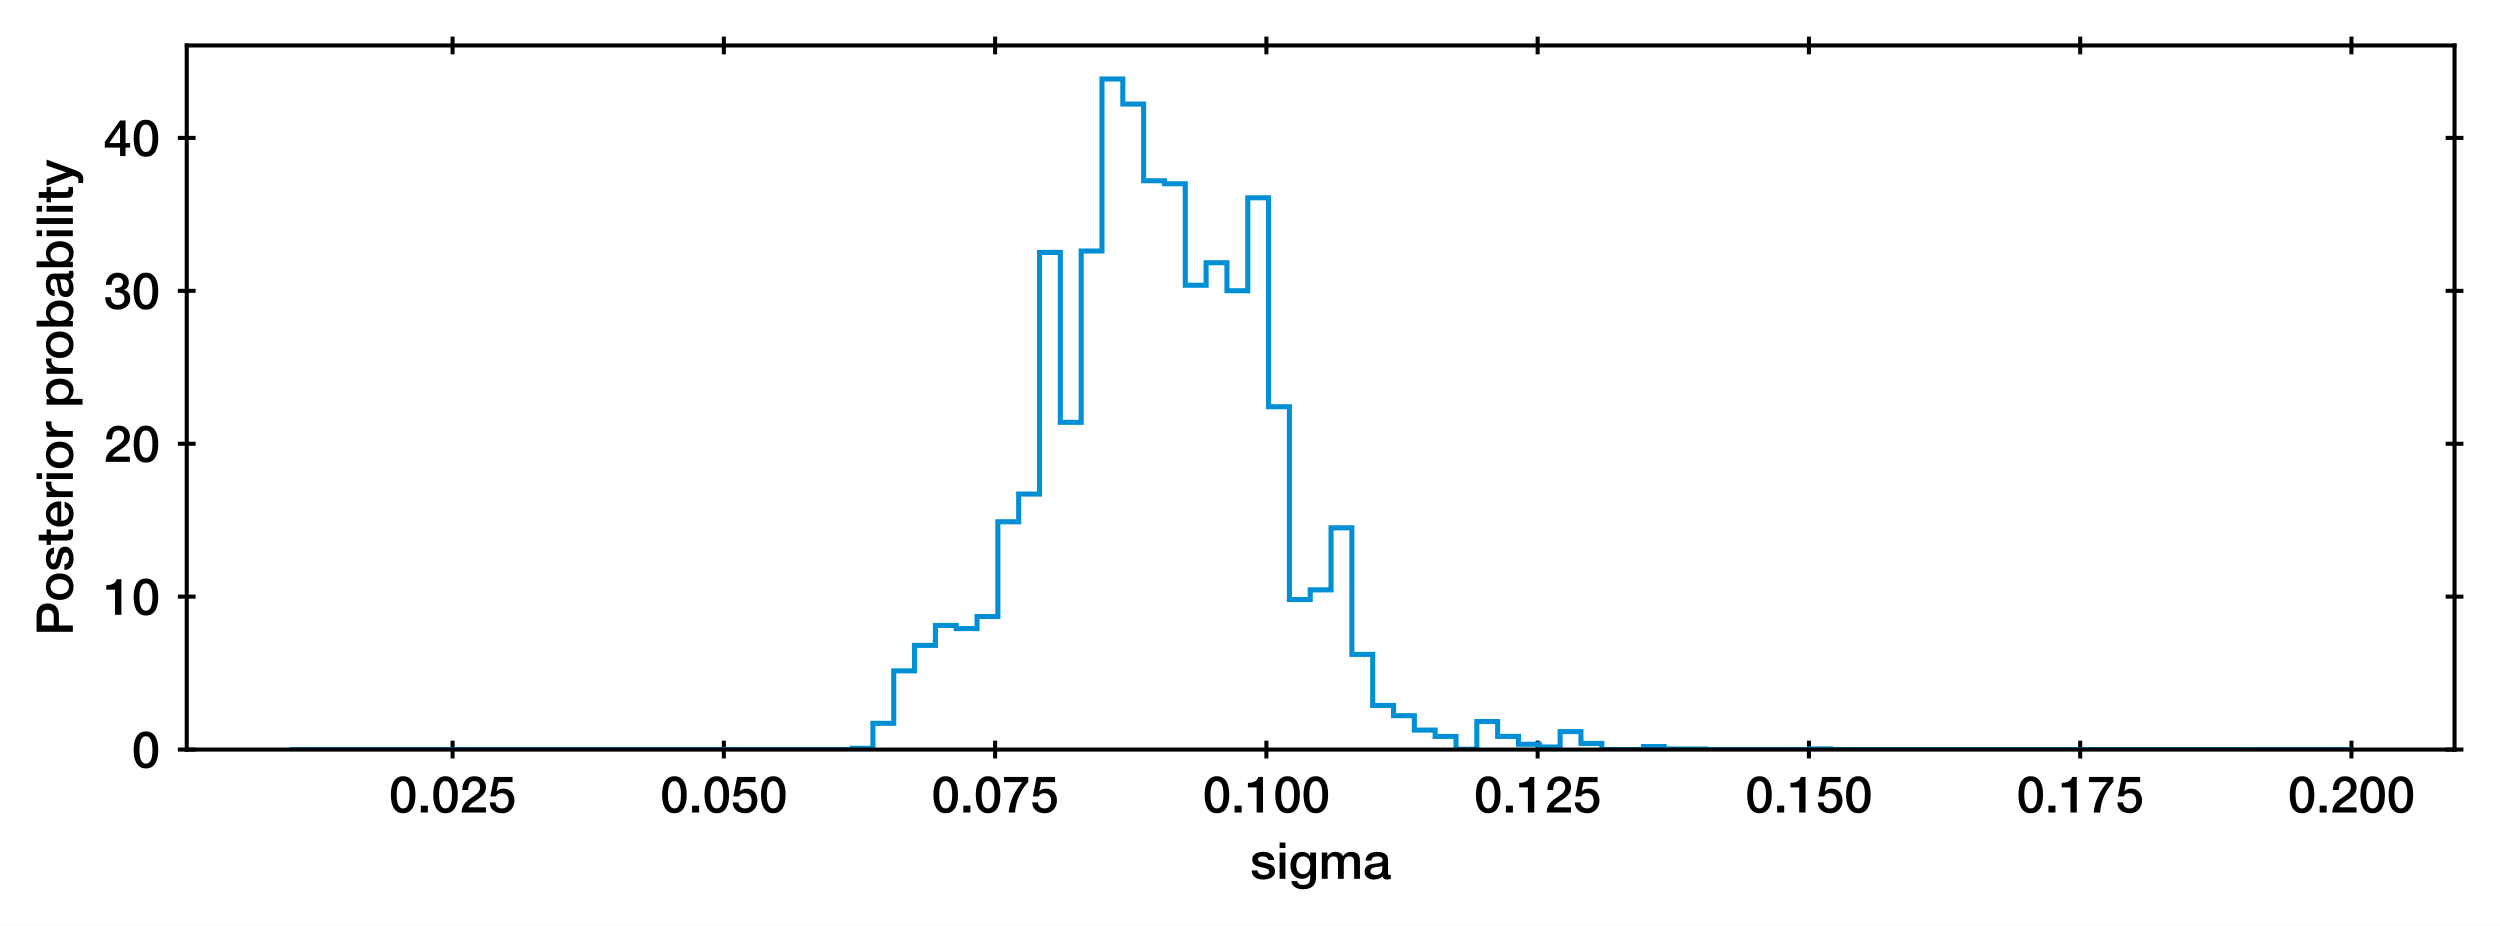
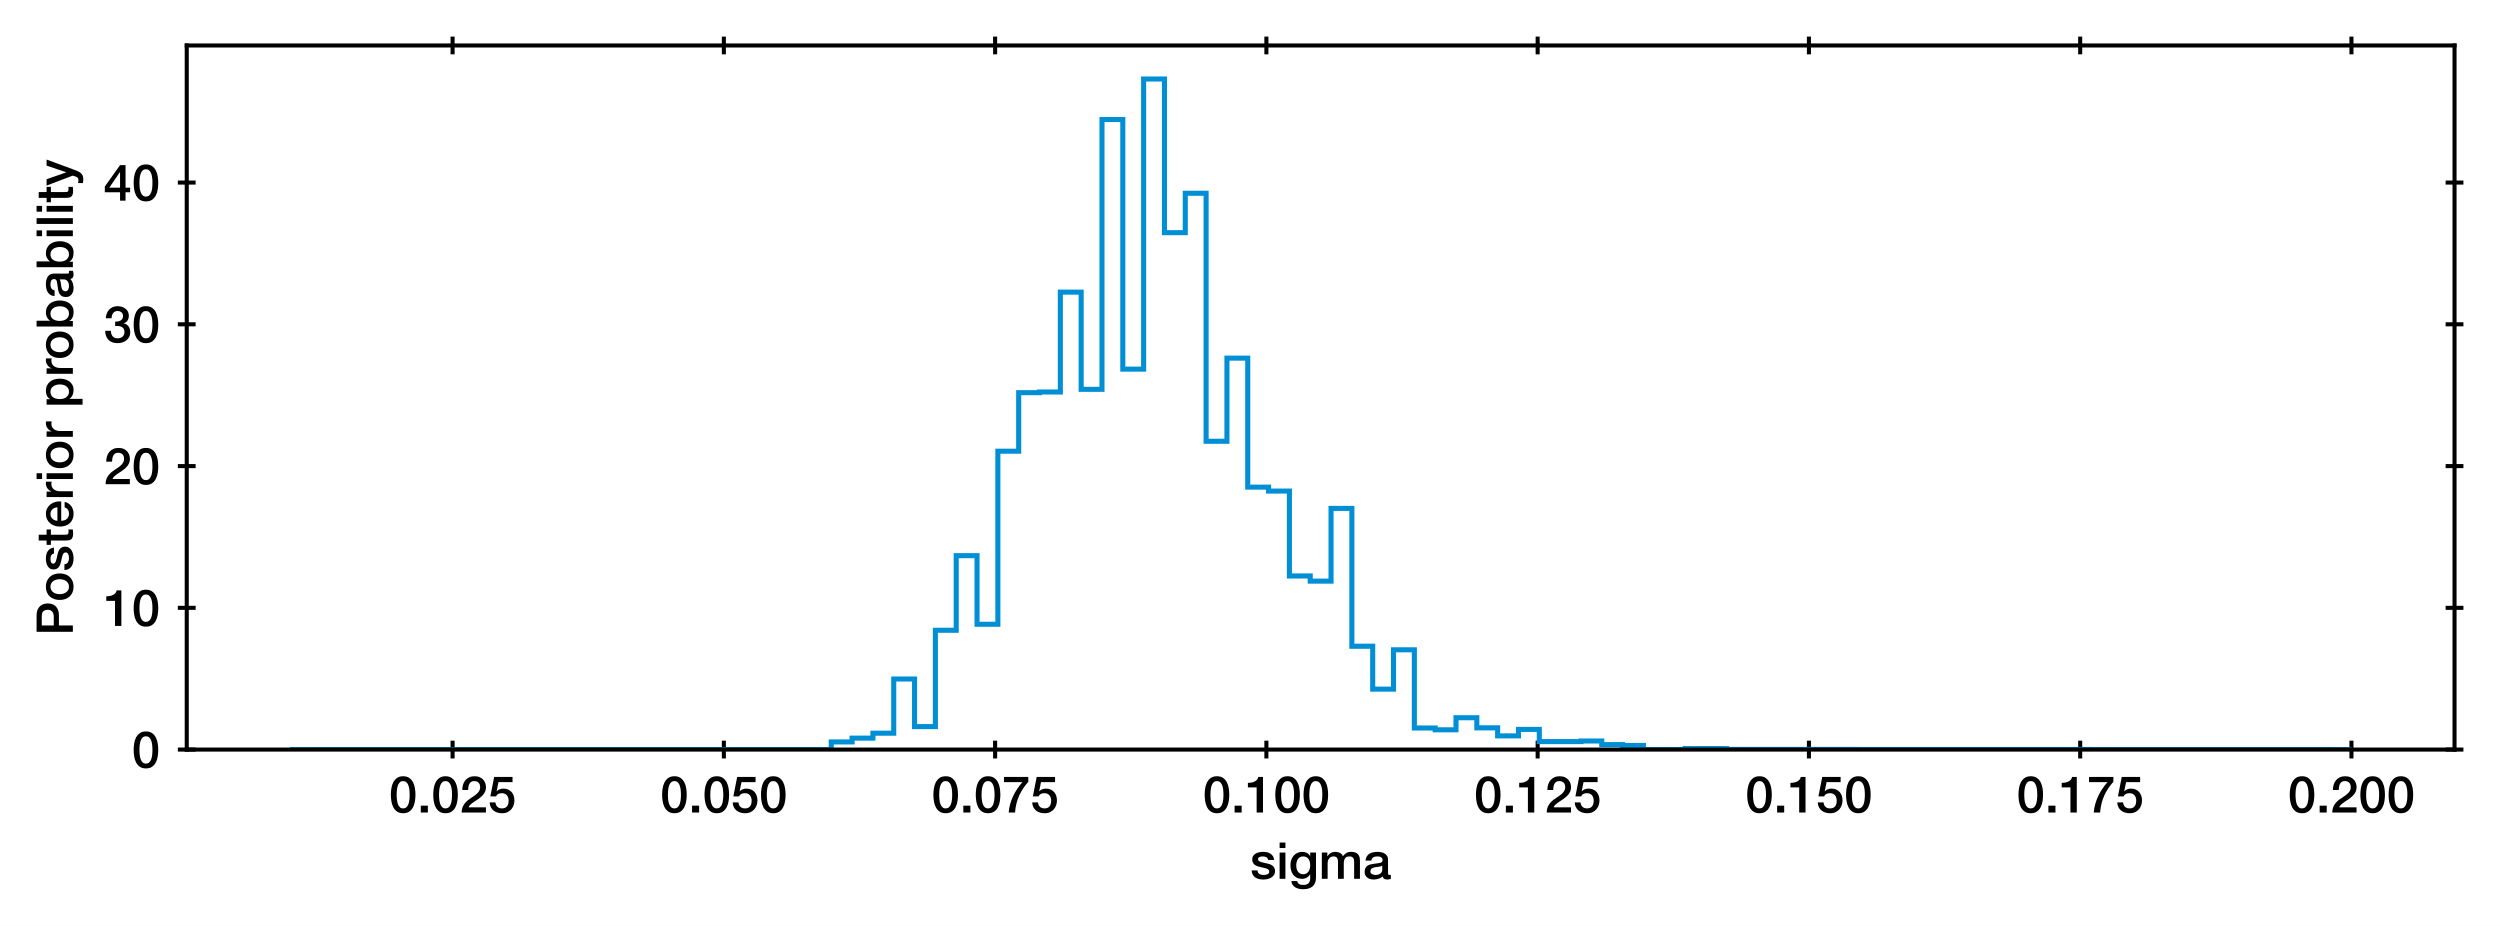
<svg xmlns="http://www.w3.org/2000/svg" xmlns:xlink="http://www.w3.org/1999/xlink" width="492.109pt" height="182.241pt" viewBox="0 0 492.109 182.241" version="1.1">
  <defs>
    <style type="text/css">*{stroke-linejoin: round; stroke-linecap: butt}</style>
  </defs>
  <g id="figure_1">
    <g id="patch_1">
      <path d="M 0 182.241  L 492.109 182.241  L 492.109 0  L 0 0  z " style="fill: #ffffff" />
    </g>
    <g id="axes_1">
      <g id="patch_2">
        <path d="M 36.759 147.55  L 483.159 147.55  L 483.159 8.95  L 36.759 8.95  z " style="fill: #ffffff" />
      </g>
      <g id="matplotlib.axis_1">
        <g id="xtick_1">
          <g id="line2d_1">
            <defs>
-               <path id="m9b5b42a905" d="M 0 1.75  L 0 -1.75  " style="stroke: #000000; stroke-width: 0.8" />
+               <path id="m7cb9c43f0b" d="M 0 1.75  L 0 -1.75  " style="stroke: #000000; stroke-width: 0.8" />
            </defs>
            <g>
-               <use xlink:href="#m9b5b42a905" x="89.089" y="147.55" style="stroke: #000000; stroke-width: 0.8" />
+               <use xlink:href="#m7cb9c43f0b" x="89.089" y="147.55" style="stroke: #000000; stroke-width: 0.8" />
            </g>
          </g>
          <g id="line2d_2">
            <g>
-               <use xlink:href="#m9b5b42a905" x="89.089" y="8.95" style="stroke: #000000; stroke-width: 0.8" />
+               <use xlink:href="#m7cb9c43f0b" x="89.089" y="8.95" style="stroke: #000000; stroke-width: 0.8" />
            </g>
          </g>
          <g id="text_1">
            <g transform="translate(76.57997 159.9406) scale(0.1 -0.1)">
              <defs>
                <path id="HelveticaNeue-Medium-30" d="M 1779 4570  Q 2259 4570 2563 4349  Q 2867 4128 3036 3785  Q 3206 3443 3267 3033  Q 3328 2624 3328 2240  Q 3328 1856 3267 1446  Q 3206 1037 3036 694  Q 2867 352 2563 131  Q 2259 -90 1779 -90  Q 1299 -90 995 131  Q 691 352 521 694  Q 352 1037 291 1446  Q 230 1856 230 2240  Q 230 2624 291 3033  Q 352 3443 521 3785  Q 691 4128 995 4349  Q 1299 4570 1779 4570  z M 1779 518  Q 2016 518 2176 656  Q 2336 794 2429 1027  Q 2522 1261 2560 1574  Q 2598 1888 2598 2240  Q 2598 2592 2560 2902  Q 2522 3213 2429 3449  Q 2336 3686 2176 3824  Q 2016 3962 1779 3962  Q 1536 3962 1379 3824  Q 1222 3686 1129 3449  Q 1037 3213 998 2902  Q 960 2592 960 2240  Q 960 1888 998 1574  Q 1037 1261 1129 1027  Q 1222 794 1379 656  Q 1536 518 1779 518  z " transform="scale(0.015625)" />
                <path id="HelveticaNeue-Medium-2e" d="M 442 864  L 1331 864  L 1331 0  L 442 0  L 442 864  z " transform="scale(0.015625)" />
                <path id="HelveticaNeue-Medium-32" d="M 3309 0  L 250 0  Q 256 557 518 973  Q 781 1389 1235 1696  Q 1453 1856 1689 2006  Q 1926 2157 2124 2329  Q 2323 2502 2451 2704  Q 2579 2906 2586 3168  Q 2586 3290 2557 3427  Q 2528 3565 2445 3683  Q 2362 3802 2214 3882  Q 2067 3962 1830 3962  Q 1613 3962 1469 3875  Q 1325 3789 1238 3638  Q 1152 3488 1110 3283  Q 1069 3078 1062 2842  L 333 2842  Q 333 3213 432 3529  Q 531 3846 729 4076  Q 928 4307 1213 4438  Q 1498 4570 1875 4570  Q 2285 4570 2560 4435  Q 2835 4301 3004 4096  Q 3174 3891 3244 3651  Q 3315 3411 3315 3194  Q 3315 2925 3232 2707  Q 3149 2490 3008 2307  Q 2867 2125 2688 1971  Q 2509 1818 2317 1683  Q 2125 1549 1933 1427  Q 1741 1306 1577 1184  Q 1414 1062 1292 931  Q 1171 800 1126 653  L 3309 653  L 3309 0  z " transform="scale(0.015625)" />
                <path id="HelveticaNeue-Medium-35" d="M 787 4480  L 3104 4480  L 3104 3827  L 1331 3827  L 1101 2688  L 1114 2675  Q 1261 2842 1488 2928  Q 1715 3014 1939 3014  Q 2272 3014 2534 2902  Q 2797 2790 2976 2588  Q 3155 2387 3248 2112  Q 3341 1837 3341 1517  Q 3341 1248 3254 963  Q 3168 678 2979 444  Q 2790 211 2496 60  Q 2202 -90 1792 -90  Q 1466 -90 1187 -3  Q 909 83 697 256  Q 486 429 361 681  Q 237 934 224 1274  L 954 1274  Q 986 909 1203 713  Q 1421 518 1779 518  Q 2010 518 2170 595  Q 2330 672 2429 806  Q 2528 941 2569 1120  Q 2611 1299 2611 1504  Q 2611 1690 2560 1859  Q 2509 2029 2406 2157  Q 2304 2285 2141 2361  Q 1978 2438 1760 2438  Q 1530 2438 1328 2352  Q 1126 2266 1037 2029  L 307 2029  L 787 4480  z " transform="scale(0.015625)" />
              </defs>
              <use xlink:href="#HelveticaNeue-Medium-30" />
              <use xlink:href="#HelveticaNeue-Medium-2e" x="55.6" />
              <use xlink:href="#HelveticaNeue-Medium-30" x="83.4" />
              <use xlink:href="#HelveticaNeue-Medium-32" x="139" />
              <use xlink:href="#HelveticaNeue-Medium-35" x="194.6" />
            </g>
          </g>
        </g>
        <g id="xtick_2">
          <g id="line2d_3">
            <g>
-               <use xlink:href="#m9b5b42a905" x="142.486" y="147.55" style="stroke: #000000; stroke-width: 0.8" />
+               <use xlink:href="#m7cb9c43f0b" x="142.486" y="147.55" style="stroke: #000000; stroke-width: 0.8" />
            </g>
          </g>
          <g id="line2d_4">
            <g>
-               <use xlink:href="#m9b5b42a905" x="142.486" y="8.95" style="stroke: #000000; stroke-width: 0.8" />
+               <use xlink:href="#m7cb9c43f0b" x="142.486" y="8.95" style="stroke: #000000; stroke-width: 0.8" />
            </g>
          </g>
          <g id="text_2">
            <g transform="translate(129.9771 159.9406) scale(0.1 -0.1)">
              <use xlink:href="#HelveticaNeue-Medium-30" />
              <use xlink:href="#HelveticaNeue-Medium-2e" x="55.6" />
              <use xlink:href="#HelveticaNeue-Medium-30" x="83.4" />
              <use xlink:href="#HelveticaNeue-Medium-35" x="139" />
              <use xlink:href="#HelveticaNeue-Medium-30" x="194.6" />
            </g>
          </g>
        </g>
        <g id="xtick_3">
          <g id="line2d_5">
            <g>
-               <use xlink:href="#m9b5b42a905" x="195.883" y="147.55" style="stroke: #000000; stroke-width: 0.8" />
+               <use xlink:href="#m7cb9c43f0b" x="195.883" y="147.55" style="stroke: #000000; stroke-width: 0.8" />
            </g>
          </g>
          <g id="line2d_6">
            <g>
-               <use xlink:href="#m9b5b42a905" x="195.883" y="8.95" style="stroke: #000000; stroke-width: 0.8" />
+               <use xlink:href="#m7cb9c43f0b" x="195.883" y="8.95" style="stroke: #000000; stroke-width: 0.8" />
            </g>
          </g>
          <g id="text_3">
            <g transform="translate(183.3742 159.9406) scale(0.1 -0.1)">
              <defs>
                <path id="HelveticaNeue-Medium-37" d="M 224 4480  L 3290 4480  L 3290 3872  Q 2938 3475 2650 3049  Q 2362 2624 2147 2147  Q 1933 1670 1798 1139  Q 1664 608 1619 0  L 819 0  Q 858 531 1002 1049  Q 1146 1568 1373 2054  Q 1600 2541 1901 2989  Q 2202 3437 2547 3827  L 224 3827  L 224 4480  z " transform="scale(0.015625)" />
              </defs>
              <use xlink:href="#HelveticaNeue-Medium-30" />
              <use xlink:href="#HelveticaNeue-Medium-2e" x="55.6" />
              <use xlink:href="#HelveticaNeue-Medium-30" x="83.4" />
              <use xlink:href="#HelveticaNeue-Medium-37" x="139" />
              <use xlink:href="#HelveticaNeue-Medium-35" x="194.6" />
            </g>
          </g>
        </g>
        <g id="xtick_4">
          <g id="line2d_7">
            <g>
-               <use xlink:href="#m9b5b42a905" x="249.28" y="147.55" style="stroke: #000000; stroke-width: 0.8" />
+               <use xlink:href="#m7cb9c43f0b" x="249.28" y="147.55" style="stroke: #000000; stroke-width: 0.8" />
            </g>
          </g>
          <g id="line2d_8">
            <g>
-               <use xlink:href="#m9b5b42a905" x="249.28" y="8.95" style="stroke: #000000; stroke-width: 0.8" />
+               <use xlink:href="#m7cb9c43f0b" x="249.28" y="8.95" style="stroke: #000000; stroke-width: 0.8" />
            </g>
          </g>
          <g id="text_4">
            <g transform="translate(236.7714 159.9406) scale(0.1 -0.1)">
              <defs>
                <path id="HelveticaNeue-Medium-31" d="M 339 3738  Q 570 3738 787 3776  Q 1005 3814 1181 3904  Q 1357 3994 1481 4134  Q 1606 4275 1645 4480  L 2240 4480  L 2240 0  L 1440 0  L 1440 3162  L 339 3162  L 339 3738  z " transform="scale(0.015625)" />
              </defs>
              <use xlink:href="#HelveticaNeue-Medium-30" />
              <use xlink:href="#HelveticaNeue-Medium-2e" x="55.6" />
              <use xlink:href="#HelveticaNeue-Medium-31" x="83.4" />
              <use xlink:href="#HelveticaNeue-Medium-30" x="139" />
              <use xlink:href="#HelveticaNeue-Medium-30" x="194.6" />
            </g>
          </g>
        </g>
        <g id="xtick_5">
          <g id="line2d_9">
            <g>
-               <use xlink:href="#m9b5b42a905" x="302.677" y="147.55" style="stroke: #000000; stroke-width: 0.8" />
+               <use xlink:href="#m7cb9c43f0b" x="302.677" y="147.55" style="stroke: #000000; stroke-width: 0.8" />
            </g>
          </g>
          <g id="line2d_10">
            <g>
-               <use xlink:href="#m9b5b42a905" x="302.677" y="8.95" style="stroke: #000000; stroke-width: 0.8" />
+               <use xlink:href="#m7cb9c43f0b" x="302.677" y="8.95" style="stroke: #000000; stroke-width: 0.8" />
            </g>
          </g>
          <g id="text_5">
            <g transform="translate(290.1685 159.9406) scale(0.1 -0.1)">
              <use xlink:href="#HelveticaNeue-Medium-30" />
              <use xlink:href="#HelveticaNeue-Medium-2e" x="55.6" />
              <use xlink:href="#HelveticaNeue-Medium-31" x="83.4" />
              <use xlink:href="#HelveticaNeue-Medium-32" x="139" />
              <use xlink:href="#HelveticaNeue-Medium-35" x="194.6" />
            </g>
          </g>
        </g>
        <g id="xtick_6">
          <g id="line2d_11">
            <g>
-               <use xlink:href="#m9b5b42a905" x="356.074" y="147.55" style="stroke: #000000; stroke-width: 0.8" />
+               <use xlink:href="#m7cb9c43f0b" x="356.074" y="147.55" style="stroke: #000000; stroke-width: 0.8" />
            </g>
          </g>
          <g id="line2d_12">
            <g>
-               <use xlink:href="#m9b5b42a905" x="356.074" y="8.95" style="stroke: #000000; stroke-width: 0.8" />
+               <use xlink:href="#m7cb9c43f0b" x="356.074" y="8.95" style="stroke: #000000; stroke-width: 0.8" />
            </g>
          </g>
          <g id="text_6">
            <g transform="translate(343.5656 159.9406) scale(0.1 -0.1)">
              <use xlink:href="#HelveticaNeue-Medium-30" />
              <use xlink:href="#HelveticaNeue-Medium-2e" x="55.6" />
              <use xlink:href="#HelveticaNeue-Medium-31" x="83.4" />
              <use xlink:href="#HelveticaNeue-Medium-35" x="139" />
              <use xlink:href="#HelveticaNeue-Medium-30" x="194.6" />
            </g>
          </g>
        </g>
        <g id="xtick_7">
          <g id="line2d_13">
            <g>
-               <use xlink:href="#m9b5b42a905" x="409.471" y="147.55" style="stroke: #000000; stroke-width: 0.8" />
+               <use xlink:href="#m7cb9c43f0b" x="409.471" y="147.55" style="stroke: #000000; stroke-width: 0.8" />
            </g>
          </g>
          <g id="line2d_14">
            <g>
-               <use xlink:href="#m9b5b42a905" x="409.471" y="8.95" style="stroke: #000000; stroke-width: 0.8" />
+               <use xlink:href="#m7cb9c43f0b" x="409.471" y="8.95" style="stroke: #000000; stroke-width: 0.8" />
            </g>
          </g>
          <g id="text_7">
            <g transform="translate(396.9627 159.9406) scale(0.1 -0.1)">
              <use xlink:href="#HelveticaNeue-Medium-30" />
              <use xlink:href="#HelveticaNeue-Medium-2e" x="55.6" />
              <use xlink:href="#HelveticaNeue-Medium-31" x="83.4" />
              <use xlink:href="#HelveticaNeue-Medium-37" x="139" />
              <use xlink:href="#HelveticaNeue-Medium-35" x="194.6" />
            </g>
          </g>
        </g>
        <g id="xtick_8">
          <g id="line2d_15">
            <g>
-               <use xlink:href="#m9b5b42a905" x="462.868" y="147.55" style="stroke: #000000; stroke-width: 0.8" />
+               <use xlink:href="#m7cb9c43f0b" x="462.868" y="147.55" style="stroke: #000000; stroke-width: 0.8" />
            </g>
          </g>
          <g id="line2d_16">
            <g>
-               <use xlink:href="#m9b5b42a905" x="462.868" y="8.95" style="stroke: #000000; stroke-width: 0.8" />
+               <use xlink:href="#m7cb9c43f0b" x="462.868" y="8.95" style="stroke: #000000; stroke-width: 0.8" />
            </g>
          </g>
          <g id="text_8">
            <g transform="translate(450.3599 159.9406) scale(0.1 -0.1)">
              <use xlink:href="#HelveticaNeue-Medium-30" />
              <use xlink:href="#HelveticaNeue-Medium-2e" x="55.6" />
              <use xlink:href="#HelveticaNeue-Medium-32" x="83.4" />
              <use xlink:href="#HelveticaNeue-Medium-30" x="139" />
              <use xlink:href="#HelveticaNeue-Medium-30" x="194.6" />
            </g>
          </g>
        </g>
        <g id="text_9">
          <g transform="translate(246.0648 172.9906) scale(0.1 -0.1)">
            <defs>
              <path id="HelveticaNeue-Medium-73" d="M 934 1062  Q 966 742 1177 614  Q 1389 486 1683 486  Q 1786 486 1917 502  Q 2048 518 2163 563  Q 2278 608 2352 694  Q 2426 781 2419 921  Q 2413 1062 2317 1152  Q 2221 1242 2070 1296  Q 1920 1350 1728 1388  Q 1536 1427 1338 1472  Q 1133 1517 944 1581  Q 755 1645 604 1753  Q 454 1862 364 2032  Q 275 2202 275 2451  Q 275 2720 406 2902  Q 538 3085 739 3197  Q 941 3309 1187 3353  Q 1434 3398 1658 3398  Q 1914 3398 2147 3344  Q 2381 3290 2569 3168  Q 2758 3046 2883 2851  Q 3008 2656 3040 2381  L 2278 2381  Q 2227 2643 2038 2732  Q 1850 2822 1606 2822  Q 1530 2822 1424 2809  Q 1318 2797 1225 2761  Q 1133 2726 1069 2659  Q 1005 2592 1005 2483  Q 1005 2349 1097 2265  Q 1190 2182 1340 2128  Q 1491 2074 1683 2035  Q 1875 1997 2080 1952  Q 2278 1907 2470 1843  Q 2662 1779 2812 1670  Q 2963 1562 3056 1395  Q 3149 1229 3149 986  Q 3149 691 3014 486  Q 2880 282 2665 154  Q 2451 26 2188 -32  Q 1926 -90 1670 -90  Q 1357 -90 1091 -19  Q 826 51 630 195  Q 435 339 323 553  Q 211 768 205 1062  L 934 1062  z " transform="scale(0.015625)" />
              <path id="HelveticaNeue-Medium-69" d="M 403 4570  L 1133 4570  L 1133 3878  L 403 3878  L 403 4570  z M 403 3309  L 1133 3309  L 1133 0  L 403 0  L 403 3309  z " transform="scale(0.015625)" />
              <path id="HelveticaNeue-Medium-67" d="M 3443 173  Q 3443 -576 3024 -944  Q 2605 -1312 1818 -1312  Q 1568 -1312 1315 -1261  Q 1062 -1210 854 -1088  Q 646 -966 505 -768  Q 365 -570 339 -282  L 1069 -282  Q 1101 -435 1177 -531  Q 1254 -627 1360 -681  Q 1466 -736 1594 -752  Q 1722 -768 1862 -768  Q 2304 -768 2509 -550  Q 2714 -333 2714 77  L 2714 582  L 2701 582  Q 2547 307 2281 153  Q 2016 0 1709 0  Q 1312 0 1033 137  Q 755 275 572 515  Q 390 755 307 1068  Q 224 1382 224 1741  Q 224 2074 326 2374  Q 429 2675 621 2902  Q 813 3130 1091 3264  Q 1370 3398 1722 3398  Q 2035 3398 2297 3267  Q 2560 3136 2701 2854  L 2714 2854  L 2714 3309  L 3443 3309  L 3443 173  z M 1824 576  Q 2067 576 2236 675  Q 2406 774 2512 937  Q 2618 1101 2666 1309  Q 2714 1517 2714 1728  Q 2714 1939 2662 2137  Q 2611 2336 2505 2489  Q 2400 2643 2230 2732  Q 2061 2822 1824 2822  Q 1581 2822 1414 2720  Q 1248 2618 1145 2454  Q 1043 2291 998 2083  Q 954 1875 954 1670  Q 954 1466 1005 1270  Q 1056 1075 1161 921  Q 1267 768 1430 672  Q 1594 576 1824 576  z " transform="scale(0.015625)" />
              <path id="HelveticaNeue-Medium-6d" d="M 384 3309  L 1075 3309  L 1075 2848  L 1094 2848  Q 1178 2970 1274 3072  Q 1370 3174 1488 3244  Q 1606 3315 1760 3356  Q 1914 3398 2112 3398  Q 2413 3398 2672 3264  Q 2931 3130 3040 2848  Q 3226 3104 3469 3251  Q 3712 3398 4077 3398  Q 4602 3398 4893 3142  Q 5184 2886 5184 2285  L 5184 0  L 4454 0  L 4454 1933  Q 4454 2131 4441 2294  Q 4429 2458 4368 2576  Q 4307 2694 4185 2758  Q 4064 2822 3853 2822  Q 3482 2822 3315 2592  Q 3149 2362 3149 1939  L 3149 0  L 2419 0  L 2419 2125  Q 2419 2470 2294 2646  Q 2170 2822 1837 2822  Q 1696 2822 1565 2764  Q 1434 2707 1334 2598  Q 1235 2490 1174 2330  Q 1114 2170 1114 1965  L 1114 0  L 384 0  L 384 3309  z " transform="scale(0.015625)" />
              <path id="HelveticaNeue-Medium-61" d="M 3155 736  Q 3155 602 3190 544  Q 3226 486 3328 486  Q 3360 486 3405 486  Q 3450 486 3507 499  L 3507 -6  Q 3469 -19 3408 -35  Q 3347 -51 3283 -64  Q 3219 -77 3155 -83  Q 3091 -90 3046 -90  Q 2822 -90 2675 0  Q 2528 90 2483 314  Q 2266 102 1949 6  Q 1632 -90 1338 -90  Q 1114 -90 909 -29  Q 704 32 547 150  Q 390 269 297 451  Q 205 634 205 877  Q 205 1184 317 1376  Q 429 1568 611 1677  Q 794 1786 1021 1834  Q 1248 1882 1478 1907  Q 1677 1946 1856 1962  Q 2035 1978 2172 2016  Q 2310 2054 2390 2134  Q 2470 2214 2470 2374  Q 2470 2515 2403 2604  Q 2336 2694 2237 2742  Q 2138 2790 2016 2806  Q 1894 2822 1786 2822  Q 1478 2822 1280 2694  Q 1082 2566 1056 2298  L 326 2298  Q 346 2618 480 2829  Q 614 3040 822 3168  Q 1030 3296 1292 3347  Q 1555 3398 1830 3398  Q 2074 3398 2310 3347  Q 2547 3296 2736 3181  Q 2925 3066 3040 2883  Q 3155 2701 3155 2438  L 3155 736  z M 2426 1658  Q 2259 1549 2016 1526  Q 1773 1504 1530 1459  Q 1414 1440 1305 1405  Q 1197 1370 1113 1309  Q 1030 1248 982 1149  Q 934 1050 934 909  Q 934 787 1004 704  Q 1075 621 1174 573  Q 1274 525 1392 505  Q 1510 486 1606 486  Q 1728 486 1869 518  Q 2010 550 2134 627  Q 2259 704 2342 822  Q 2426 941 2426 1114  L 2426 1658  z " transform="scale(0.015625)" />
            </defs>
            <use xlink:href="#HelveticaNeue-Medium-73" />
            <use xlink:href="#HelveticaNeue-Medium-69" x="51.9" />
            <use xlink:href="#HelveticaNeue-Medium-67" x="76" />
            <use xlink:href="#HelveticaNeue-Medium-6d" x="135.3" />
            <use xlink:href="#HelveticaNeue-Medium-61" x="222.3" />
          </g>
        </g>
      </g>
      <g id="matplotlib.axis_2">
        <g id="ytick_1">
          <g id="line2d_17">
            <defs>
-               <path id="m1d8b6d35e6" d="M 1.75 0  L -1.75 -0  " style="stroke: #000000; stroke-width: 0.8" />
+               <path id="mad1c605eca" d="M 1.75 0  L -1.75 -0  " style="stroke: #000000; stroke-width: 0.8" />
            </defs>
            <g>
-               <use xlink:href="#m1d8b6d35e6" x="36.759" y="147.55" style="stroke: #000000; stroke-width: 0.8" />
+               <use xlink:href="#mad1c605eca" x="36.759" y="147.55" style="stroke: #000000; stroke-width: 0.8" />
            </g>
          </g>
          <g id="line2d_18">
            <g>
-               <use xlink:href="#m1d8b6d35e6" x="483.159" y="147.55" style="stroke: #000000; stroke-width: 0.8" />
+               <use xlink:href="#mad1c605eca" x="483.159" y="147.55" style="stroke: #000000; stroke-width: 0.8" />
            </g>
          </g>
          <g id="text_10">
            <g transform="translate(25.95 151.1203) scale(0.1 -0.1)">
              <use xlink:href="#HelveticaNeue-Medium-30" />
            </g>
          </g>
        </g>
        <g id="ytick_2">
          <g id="line2d_19">
            <g>
-               <use xlink:href="#m1d8b6d35e6" x="36.759" y="117.449" style="stroke: #000000; stroke-width: 0.8" />
+               <use xlink:href="#mad1c605eca" x="36.759" y="119.646" style="stroke: #000000; stroke-width: 0.8" />
            </g>
          </g>
          <g id="line2d_20">
            <g>
-               <use xlink:href="#m1d8b6d35e6" x="483.159" y="117.449" style="stroke: #000000; stroke-width: 0.8" />
+               <use xlink:href="#mad1c605eca" x="483.159" y="119.646" style="stroke: #000000; stroke-width: 0.8" />
            </g>
          </g>
          <g id="text_11">
-             <g transform="translate(20.39062 121.0193) scale(0.1 -0.1)">
+             <g transform="translate(20.39062 123.2167) scale(0.1 -0.1)">
              <use xlink:href="#HelveticaNeue-Medium-31" />
              <use xlink:href="#HelveticaNeue-Medium-30" x="55.6" />
            </g>
          </g>
        </g>
        <g id="ytick_3">
          <g id="line2d_21">
            <g>
-               <use xlink:href="#m1d8b6d35e6" x="36.759" y="87.348" style="stroke: #000000; stroke-width: 0.8" />
+               <use xlink:href="#mad1c605eca" x="36.759" y="91.743" style="stroke: #000000; stroke-width: 0.8" />
            </g>
          </g>
          <g id="line2d_22">
            <g>
-               <use xlink:href="#m1d8b6d35e6" x="483.159" y="87.348" style="stroke: #000000; stroke-width: 0.8" />
+               <use xlink:href="#mad1c605eca" x="483.159" y="91.743" style="stroke: #000000; stroke-width: 0.8" />
            </g>
          </g>
          <g id="text_12">
-             <g transform="translate(20.39062 90.91823) scale(0.1 -0.1)">
+             <g transform="translate(20.39062 95.31317) scale(0.1 -0.1)">
              <use xlink:href="#HelveticaNeue-Medium-32" />
              <use xlink:href="#HelveticaNeue-Medium-30" x="55.6" />
            </g>
          </g>
        </g>
        <g id="ytick_4">
          <g id="line2d_23">
            <g>
-               <use xlink:href="#m1d8b6d35e6" x="36.759" y="57.247" style="stroke: #000000; stroke-width: 0.8" />
+               <use xlink:href="#mad1c605eca" x="36.759" y="63.839" style="stroke: #000000; stroke-width: 0.8" />
            </g>
          </g>
          <g id="line2d_24">
            <g>
-               <use xlink:href="#m1d8b6d35e6" x="483.159" y="57.247" style="stroke: #000000; stroke-width: 0.8" />
+               <use xlink:href="#mad1c605eca" x="483.159" y="63.839" style="stroke: #000000; stroke-width: 0.8" />
            </g>
          </g>
          <g id="text_13">
-             <g transform="translate(20.39062 60.81719) scale(0.1 -0.1)">
+             <g transform="translate(20.39062 67.4096) scale(0.1 -0.1)">
              <defs>
                <path id="HelveticaNeue-Medium-33" d="M 1459 2624  Q 1638 2618 1817 2650  Q 1997 2682 2137 2762  Q 2278 2842 2364 2982  Q 2451 3123 2451 3328  Q 2451 3616 2256 3789  Q 2061 3962 1754 3962  Q 1562 3962 1421 3885  Q 1280 3808 1187 3677  Q 1094 3546 1049 3382  Q 1005 3219 1011 3046  L 282 3046  Q 294 3373 403 3651  Q 512 3930 701 4134  Q 890 4339 1158 4454  Q 1427 4570 1766 4570  Q 2029 4570 2281 4493  Q 2534 4416 2736 4269  Q 2938 4122 3059 3894  Q 3181 3667 3181 3373  Q 3181 3034 3027 2781  Q 2874 2528 2547 2413  L 2547 2400  Q 2931 2323 3145 2019  Q 3360 1715 3360 1280  Q 3360 960 3232 707  Q 3104 454 2886 278  Q 2669 102 2381 6  Q 2093 -90 1773 -90  Q 1382 -90 1091 22  Q 800 134 605 339  Q 410 544 307 832  Q 205 1120 198 1472  L 928 1472  Q 915 1062 1129 790  Q 1344 518 1773 518  Q 2138 518 2384 726  Q 2630 934 2630 1318  Q 2630 1581 2528 1734  Q 2426 1888 2259 1968  Q 2093 2048 1885 2067  Q 1677 2086 1459 2080  L 1459 2624  z " transform="scale(0.015625)" />
              </defs>
              <use xlink:href="#HelveticaNeue-Medium-33" />
              <use xlink:href="#HelveticaNeue-Medium-30" x="55.6" />
            </g>
          </g>
        </g>
        <g id="ytick_5">
          <g id="line2d_25">
            <g>
-               <use xlink:href="#m1d8b6d35e6" x="36.759" y="27.146" style="stroke: #000000; stroke-width: 0.8" />
+               <use xlink:href="#mad1c605eca" x="36.759" y="35.936" style="stroke: #000000; stroke-width: 0.8" />
            </g>
          </g>
          <g id="line2d_26">
            <g>
-               <use xlink:href="#m1d8b6d35e6" x="483.159" y="27.146" style="stroke: #000000; stroke-width: 0.8" />
+               <use xlink:href="#mad1c605eca" x="483.159" y="35.936" style="stroke: #000000; stroke-width: 0.8" />
            </g>
          </g>
          <g id="text_14">
-             <g transform="translate(20.39062 30.71616) scale(0.1 -0.1)">
+             <g transform="translate(20.39062 39.50603) scale(0.1 -0.1)">
              <defs>
                <path id="HelveticaNeue-Medium-34" d="M 717 1638  L 2074 1638  L 2074 3610  L 2061 3610  L 717 1638  z M 3341 1062  L 2765 1062  L 2765 0  L 2074 0  L 2074 1062  L 154 1062  L 154 1786  L 2074 4480  L 2765 4480  L 2765 1638  L 3341 1638  L 3341 1062  z " transform="scale(0.015625)" />
              </defs>
              <use xlink:href="#HelveticaNeue-Medium-34" />
              <use xlink:href="#HelveticaNeue-Medium-30" x="55.6" />
            </g>
          </g>
        </g>
        <g id="text_15">
          <g transform="translate(14.34062 125.125) rotate(-90) scale(0.1 -0.1)">
            <defs>
              <path id="HelveticaNeue-Medium-50" d="M 486 4570  L 2502 4570  Q 2989 4570 3296 4429  Q 3603 4288 3769 4077  Q 3936 3866 3997 3616  Q 4058 3366 4058 3155  Q 4058 2944 3997 2697  Q 3936 2451 3769 2240  Q 3603 2029 3296 1891  Q 2989 1754 2502 1754  L 1286 1754  L 1286 0  L 486 0  L 486 4570  z M 1286 2406  L 2458 2406  Q 2592 2406 2733 2444  Q 2874 2483 2992 2569  Q 3110 2656 3184 2800  Q 3258 2944 3258 3162  Q 3258 3386 3194 3533  Q 3130 3680 3021 3766  Q 2912 3853 2771 3885  Q 2630 3917 2470 3917  L 1286 3917  L 1286 2406  z " transform="scale(0.015625)" />
              <path id="HelveticaNeue-Medium-6f" d="M 1901 -90  Q 1504 -90 1193 41  Q 883 173 668 403  Q 454 634 342 954  Q 230 1274 230 1658  Q 230 2035 342 2355  Q 454 2675 668 2905  Q 883 3136 1193 3267  Q 1504 3398 1901 3398  Q 2298 3398 2608 3267  Q 2918 3136 3132 2905  Q 3347 2675 3459 2355  Q 3571 2035 3571 1658  Q 3571 1274 3459 954  Q 3347 634 3132 403  Q 2918 173 2608 41  Q 2298 -90 1901 -90  z M 1901 486  Q 2144 486 2323 588  Q 2502 691 2617 857  Q 2733 1024 2787 1232  Q 2842 1440 2842 1658  Q 2842 1869 2787 2080  Q 2733 2291 2617 2454  Q 2502 2618 2323 2720  Q 2144 2822 1901 2822  Q 1658 2822 1478 2720  Q 1299 2618 1184 2454  Q 1069 2291 1014 2080  Q 960 1869 960 1658  Q 960 1440 1014 1232  Q 1069 1024 1184 857  Q 1299 691 1478 588  Q 1658 486 1901 486  z " transform="scale(0.015625)" />
              <path id="HelveticaNeue-Medium-74" d="M 51 3309  L 602 3309  L 602 4301  L 1331 4301  L 1331 3309  L 1990 3309  L 1990 2765  L 1331 2765  L 1331 998  Q 1331 883 1340 800  Q 1350 717 1385 659  Q 1421 602 1491 573  Q 1562 544 1683 544  Q 1760 544 1837 547  Q 1914 550 1990 570  L 1990 6  Q 1869 -6 1753 -19  Q 1638 -32 1517 -32  Q 1229 -32 1053 22  Q 877 77 777 182  Q 678 288 643 448  Q 608 608 602 813  L 602 2765  L 51 2765  L 51 3309  z " transform="scale(0.015625)" />
              <path id="HelveticaNeue-Medium-65" d="M 2656 1946  Q 2643 2118 2582 2278  Q 2522 2438 2416 2556  Q 2310 2675 2160 2748  Q 2010 2822 1824 2822  Q 1632 2822 1475 2755  Q 1318 2688 1206 2569  Q 1094 2451 1027 2291  Q 960 2131 954 1946  L 2656 1946  z M 954 1466  Q 954 1274 1008 1094  Q 1062 915 1171 780  Q 1280 646 1446 566  Q 1613 486 1843 486  Q 2163 486 2358 624  Q 2554 762 2650 1037  L 3341 1037  Q 3283 768 3142 557  Q 3002 346 2803 202  Q 2605 58 2358 -16  Q 2112 -90 1843 -90  Q 1453 -90 1152 38  Q 851 166 643 396  Q 435 627 329 947  Q 224 1267 224 1651  Q 224 2003 336 2320  Q 448 2637 656 2877  Q 864 3117 1158 3257  Q 1453 3398 1824 3398  Q 2214 3398 2524 3235  Q 2835 3072 3040 2803  Q 3245 2534 3337 2185  Q 3430 1837 3386 1466  L 954 1466  z " transform="scale(0.015625)" />
              <path id="HelveticaNeue-Medium-72" d="M 384 3309  L 1069 3309  L 1069 2669  L 1082 2669  Q 1114 2803 1206 2931  Q 1299 3059 1430 3164  Q 1562 3270 1722 3334  Q 1882 3398 2048 3398  Q 2176 3398 2224 3392  Q 2272 3386 2323 3379  L 2323 2675  Q 2246 2688 2166 2697  Q 2086 2707 2010 2707  Q 1824 2707 1661 2633  Q 1498 2560 1376 2416  Q 1254 2272 1184 2061  Q 1114 1850 1114 1574  L 1114 0  L 384 0  L 384 3309  z " transform="scale(0.015625)" />
              <path id="HelveticaNeue-Medium-20" transform="scale(0.015625)" />
              <path id="HelveticaNeue-Medium-70" d="M 403 3309  L 1094 3309  L 1094 2861  L 1107 2861  Q 1261 3149 1536 3273  Q 1811 3398 2131 3398  Q 2522 3398 2813 3260  Q 3104 3123 3296 2883  Q 3488 2643 3584 2323  Q 3680 2003 3680 1638  Q 3680 1306 3593 992  Q 3507 678 3331 438  Q 3155 198 2886 54  Q 2618 -90 2253 -90  Q 2093 -90 1933 -61  Q 1773 -32 1625 32  Q 1478 96 1353 195  Q 1229 294 1146 429  L 1133 429  L 1133 -1222  L 403 -1222  L 403 3309  z M 2950 1651  Q 2950 1875 2892 2086  Q 2835 2298 2720 2461  Q 2605 2624 2432 2723  Q 2259 2822 2035 2822  Q 1574 2822 1340 2502  Q 1107 2182 1107 1651  Q 1107 1402 1168 1187  Q 1229 973 1350 819  Q 1472 666 1641 576  Q 1811 486 2035 486  Q 2285 486 2457 588  Q 2630 691 2742 854  Q 2854 1018 2902 1226  Q 2950 1434 2950 1651  z " transform="scale(0.015625)" />
              <path id="HelveticaNeue-Medium-62" d="M 403 4570  L 1133 4570  L 1133 2880  L 1146 2880  Q 1222 3002 1331 3098  Q 1440 3194 1571 3261  Q 1702 3328 1846 3363  Q 1990 3398 2131 3398  Q 2522 3398 2813 3260  Q 3104 3123 3296 2883  Q 3488 2643 3584 2323  Q 3680 2003 3680 1638  Q 3680 1306 3593 992  Q 3507 678 3331 438  Q 3155 198 2886 54  Q 2618 -90 2253 -90  Q 2086 -90 1916 -67  Q 1747 -45 1593 19  Q 1440 83 1315 185  Q 1190 288 1107 454  L 1094 454  L 1094 0  L 403 0  L 403 4570  z M 2950 1651  Q 2950 1875 2892 2086  Q 2835 2298 2720 2461  Q 2605 2624 2432 2723  Q 2259 2822 2035 2822  Q 1574 2822 1340 2502  Q 1107 2182 1107 1651  Q 1107 1402 1168 1187  Q 1229 973 1350 819  Q 1472 666 1641 576  Q 1811 486 2035 486  Q 2285 486 2457 588  Q 2630 691 2742 854  Q 2854 1018 2902 1226  Q 2950 1434 2950 1651  z " transform="scale(0.015625)" />
              <path id="HelveticaNeue-Medium-6c" d="M 403 4570  L 1133 4570  L 1133 0  L 403 0  L 403 4570  z " transform="scale(0.015625)" />
              <path id="HelveticaNeue-Medium-79" d="M 19 3309  L 819 3309  L 1683 838  L 1696 838  L 2534 3309  L 3296 3309  L 2010 -179  Q 1920 -403 1833 -608  Q 1747 -813 1622 -969  Q 1498 -1126 1312 -1219  Q 1126 -1312 838 -1312  Q 582 -1312 333 -1274  L 333 -659  Q 422 -672 505 -688  Q 589 -704 678 -704  Q 806 -704 889 -672  Q 973 -640 1027 -579  Q 1082 -518 1120 -435  Q 1158 -352 1190 -243  L 1274 13  L 19 3309  z " transform="scale(0.015625)" />
            </defs>
            <use xlink:href="#HelveticaNeue-Medium-50" />
            <use xlink:href="#HelveticaNeue-Medium-6f" x="66.7" />
            <use xlink:href="#HelveticaNeue-Medium-73" x="126" />
            <use xlink:href="#HelveticaNeue-Medium-74" x="177.9" />
            <use xlink:href="#HelveticaNeue-Medium-65" x="211.2" />
            <use xlink:href="#HelveticaNeue-Medium-72" x="266.8" />
            <use xlink:href="#HelveticaNeue-Medium-69" x="302" />
            <use xlink:href="#HelveticaNeue-Medium-6f" x="326.1" />
            <use xlink:href="#HelveticaNeue-Medium-72" x="385.4" />
            <use xlink:href="#HelveticaNeue-Medium-20" x="420.6" />
            <use xlink:href="#HelveticaNeue-Medium-70" x="448.4" />
            <use xlink:href="#HelveticaNeue-Medium-72" x="509.5" />
            <use xlink:href="#HelveticaNeue-Medium-6f" x="542.95" />
            <use xlink:href="#HelveticaNeue-Medium-62" x="602.25" />
            <use xlink:href="#HelveticaNeue-Medium-61" x="663.35" />
            <use xlink:href="#HelveticaNeue-Medium-62" x="718.95" />
            <use xlink:href="#HelveticaNeue-Medium-69" x="780.05" />
            <use xlink:href="#HelveticaNeue-Medium-6c" x="804.15" />
            <use xlink:href="#HelveticaNeue-Medium-69" x="828.25" />
            <use xlink:href="#HelveticaNeue-Medium-74" x="852.35" />
            <use xlink:href="#HelveticaNeue-Medium-79" x="885.65" />
          </g>
        </g>
      </g>
      <g id="patch_3">
-         <path d="M 57.05 147.55  L 167.728 147.55  L 167.728 147.297  L 171.827 147.297  L 171.827 142.384  L 175.926 142.384  L 175.926 132.054  L 180.025 132.054  L 180.025 127.04  L 184.125 127.04  L 184.125 123.121  L 188.224 123.121  L 188.224 123.729  L 192.323 123.729  L 192.323 121.363  L 196.422 121.363  L 196.422 102.707  L 200.521 102.707  L 200.521 97.256  L 204.621 97.256  L 204.621 49.69  L 208.72 49.69  L 208.72 83.131  L 212.819 83.131  L 212.819 49.412  L 216.918 49.412  L 216.918 15.55  L 221.017 15.55  L 221.017 20.482  L 225.116 20.482  L 225.116 35.577  L 229.216 35.577  L 229.216 36.165  L 233.315 36.165  L 233.315 56.157  L 237.414 56.157  L 237.414 51.714  L 241.513 51.714  L 241.513 57.226  L 245.612 57.226  L 245.612 38.939  L 249.711 38.939  L 249.711 80.064  L 253.811 80.064  L 253.811 118.01  L 257.91 118.01  L 257.91 116.108  L 262.009 116.108  L 262.009 103.89  L 266.108 103.89  L 266.108 128.813  L 270.207 128.813  L 270.207 138.87  L 274.306 138.87  L 274.306 140.879  L 278.406 140.879  L 278.406 143.704  L 282.505 143.704  L 282.505 144.969  L 286.604 144.969  L 286.604 147.476  L 290.703 147.476  L 290.703 142.026  L 294.802 142.026  L 294.802 144.958  L 298.902 144.958  L 298.902 146.509  L 303.001 146.509  L 303.001 147.039  L 307.1 147.039  L 307.1 144.013  L 311.199 144.013  L 311.199 146.34  L 315.298 146.34  L 315.298 147.547  L 323.497 147.548  L 323.497 146.948  L 327.596 146.948  L 327.596 147.427  L 335.794 147.442  L 335.794 147.55  L 356.29 147.55  L 356.29 147.412  L 360.389 147.412  L 360.389 147.544  L 462.868 147.55  L 462.868 147.55  " clip-path="url(#p9c7cfc8d17)" style="fill: none; stroke: #008fd5; stroke-linejoin: miter" />
+         <path d="M 57.05 147.55  L 163.629 147.55  L 163.629 146.043  L 167.728 146.043  L 167.728 145.302  L 171.827 145.302  L 171.827 144.328  L 175.926 144.328  L 175.926 133.653  L 180.025 133.653  L 180.025 143.03  L 184.125 143.03  L 184.125 124.069  L 188.224 124.069  L 188.224 109.379  L 192.323 109.379  L 192.323 122.888  L 196.422 122.888  L 196.422 88.813  L 200.521 88.813  L 200.521 77.289  L 204.621 77.289  L 204.621 77.16  L 208.72 77.16  L 208.72 57.504  L 212.819 57.504  L 212.819 76.638  L 216.918 76.638  L 216.918 23.529  L 221.017 23.529  L 221.017 72.665  L 225.116 72.665  L 225.116 15.55  L 229.216 15.55  L 229.216 45.8  L 233.315 45.8  L 233.315 38.048  L 237.414 38.048  L 237.414 86.862  L 241.513 86.862  L 241.513 70.5  L 245.612 70.5  L 245.612 95.889  L 249.711 95.889  L 249.711 96.668  L 253.811 96.668  L 253.811 113.376  L 257.91 113.376  L 257.91 114.393  L 262.009 114.393  L 262.009 100.078  L 266.108 100.078  L 266.108 127.207  L 270.207 127.207  L 270.207 135.653  L 274.306 135.653  L 274.306 127.913  L 278.406 127.913  L 278.406 143.3  L 282.505 143.3  L 282.505 143.655  L 286.604 143.655  L 286.604 141.284  L 290.703 141.284  L 290.703 143.268  L 294.802 143.268  L 294.802 144.855  L 298.902 144.855  L 298.902 143.576  L 303.001 143.576  L 303.001 145.976  L 311.199 145.978  L 311.199 145.863  L 315.298 145.863  L 315.298 146.565  L 319.397 146.565  L 319.397 146.746  L 323.497 146.746  L 323.497 147.549  L 331.695 147.543  L 331.695 147.338  L 339.893 147.353  L 339.893 147.515  L 462.868 147.55  L 462.868 147.55  " clip-path="url(#p0c9eab1cad)" style="fill: none; stroke: #008fd5; stroke-linejoin: miter" />
      </g>
      <g id="patch_4">
        <path d="M 36.759 147.55  L 36.759 8.95  " style="fill: none; stroke: #000000; stroke-width: 0.8; stroke-linejoin: miter; stroke-linecap: square" />
      </g>
      <g id="patch_5">
        <path d="M 483.159 147.55  L 483.159 8.95  " style="fill: none; stroke: #000000; stroke-width: 0.8; stroke-linejoin: miter; stroke-linecap: square" />
      </g>
      <g id="patch_6">
        <path d="M 36.759 147.55  L 483.159 147.55  " style="fill: none; stroke: #000000; stroke-width: 0.8; stroke-linejoin: miter; stroke-linecap: square" />
      </g>
      <g id="patch_7">
        <path d="M 36.759 8.95  L 483.159 8.95  " style="fill: none; stroke: #000000; stroke-width: 0.8; stroke-linejoin: miter; stroke-linecap: square" />
      </g>
    </g>
  </g>
  <defs>
-     <clipPath id="p9c7cfc8d17">
+     <clipPath id="p0c9eab1cad">
      <rect x="36.759" y="8.95" width="446.4" height="138.6" />
    </clipPath>
  </defs>
</svg>
